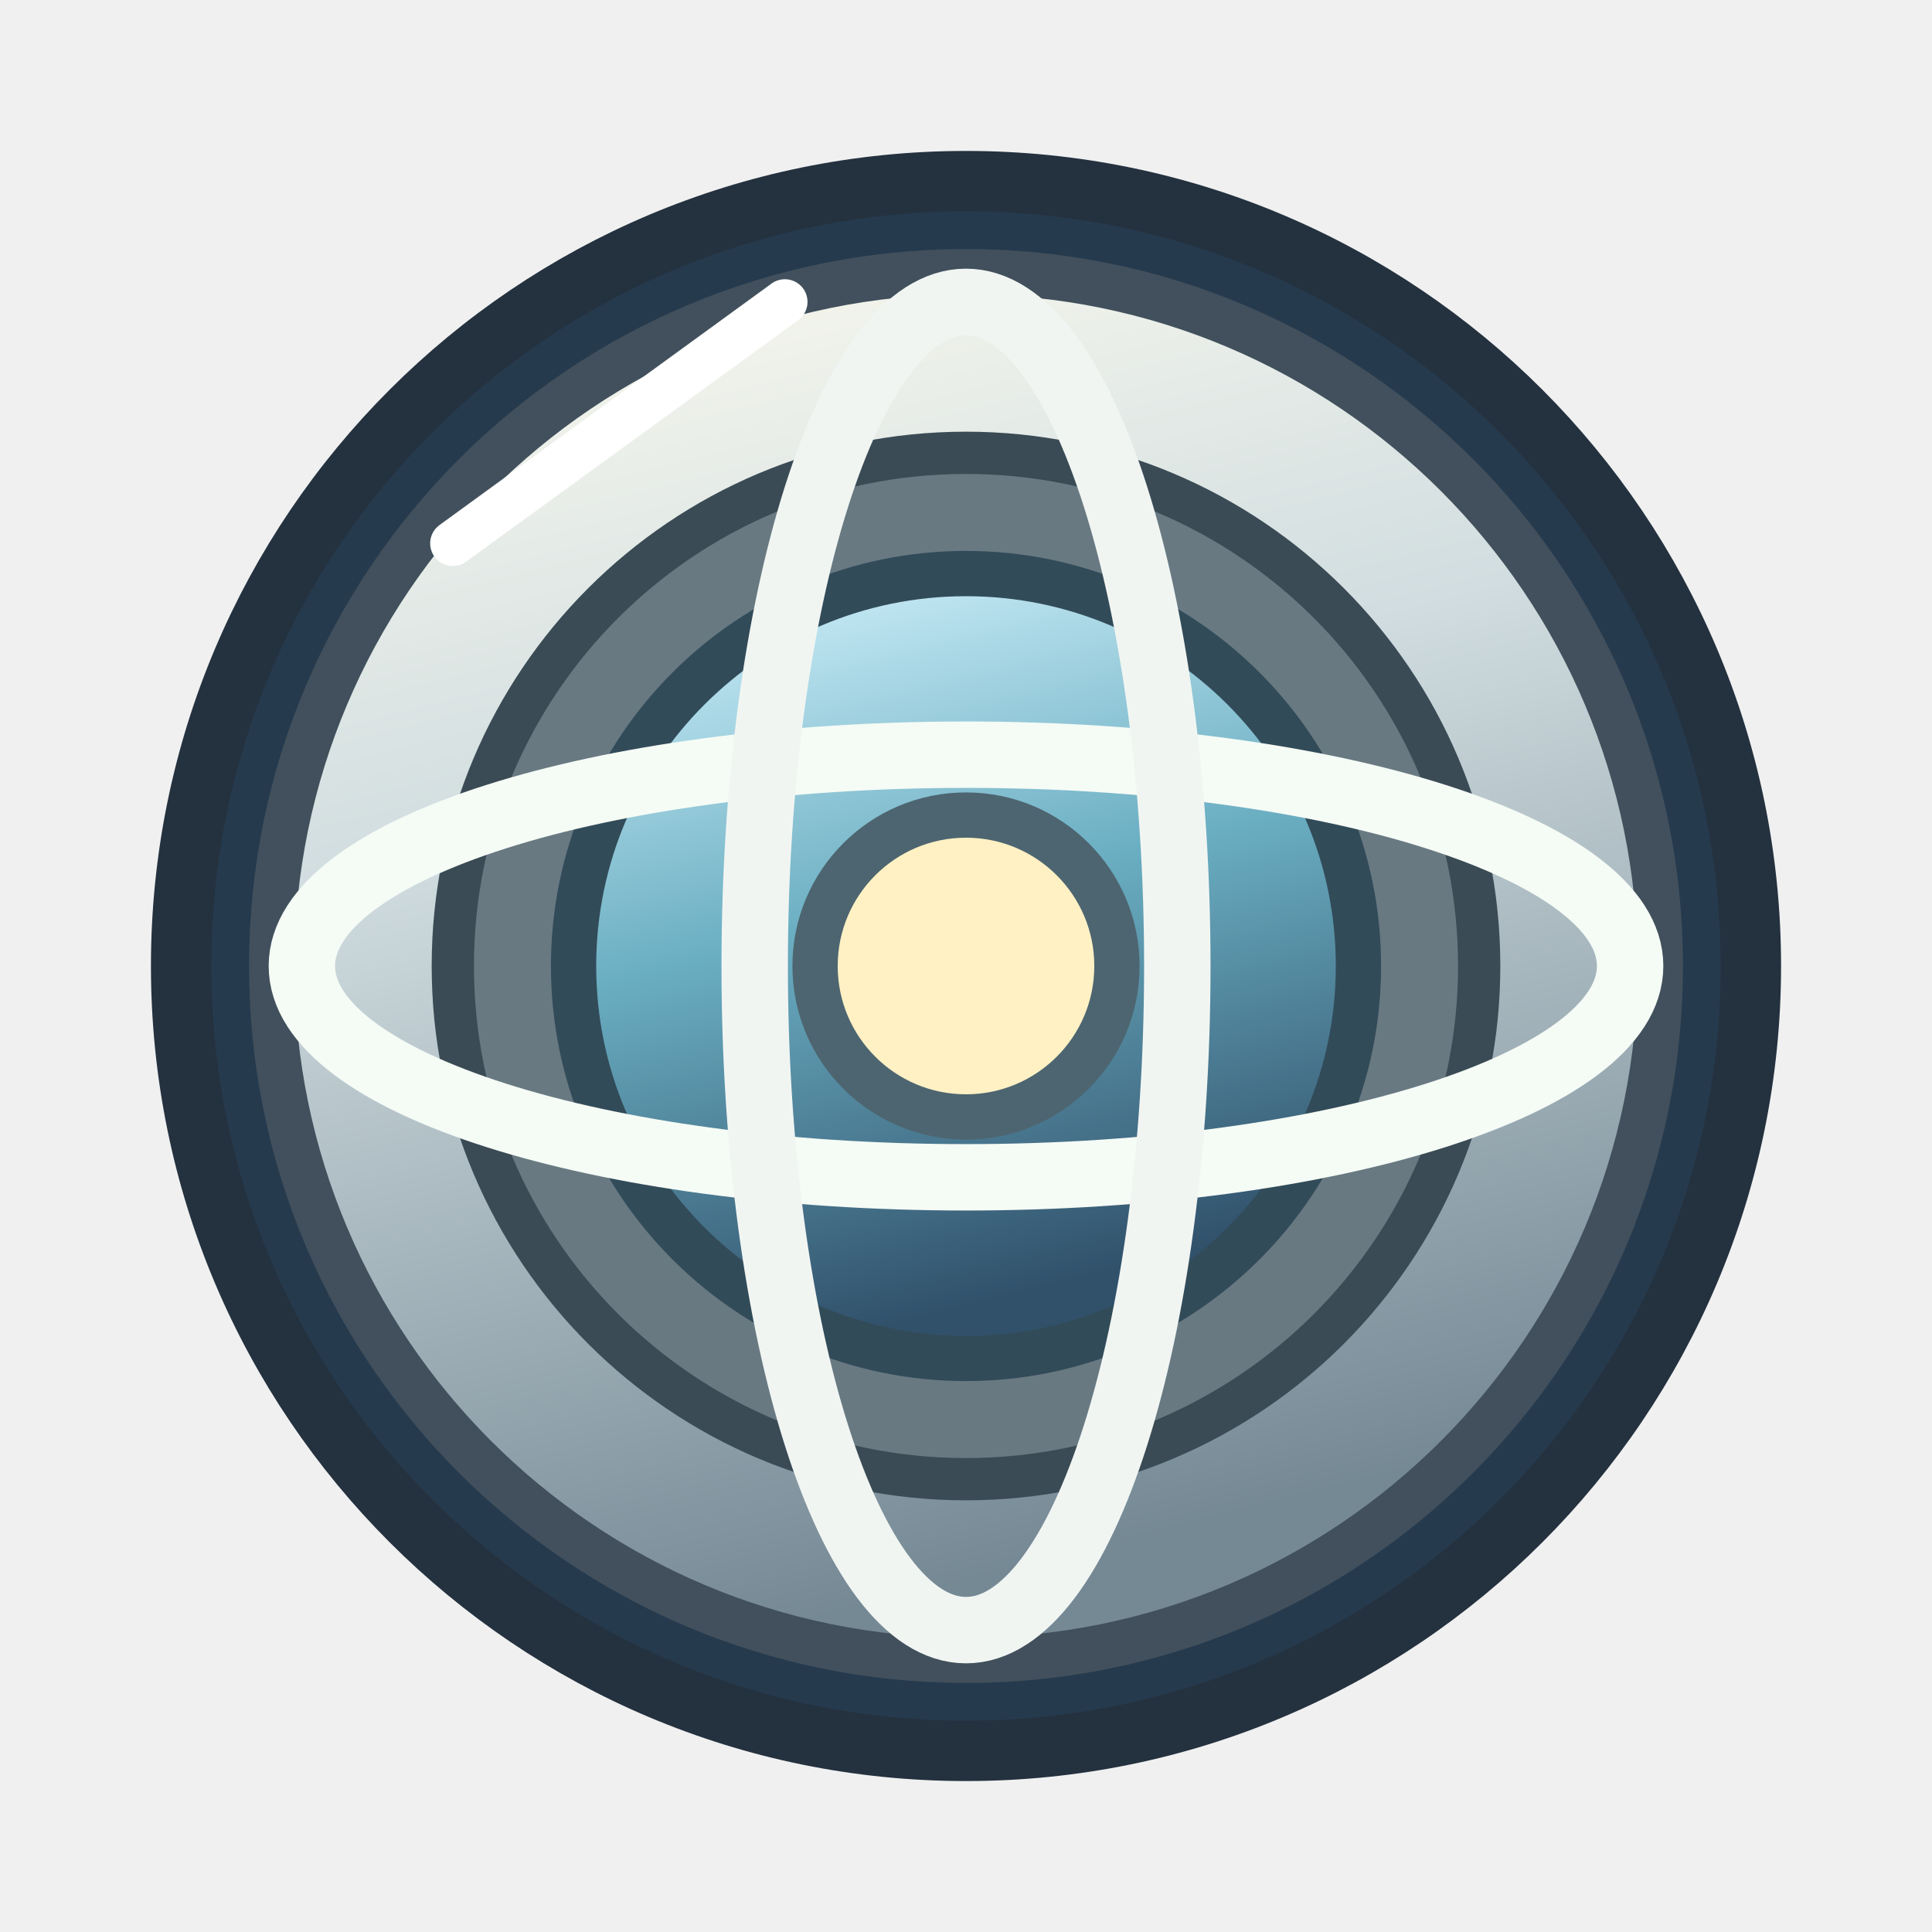
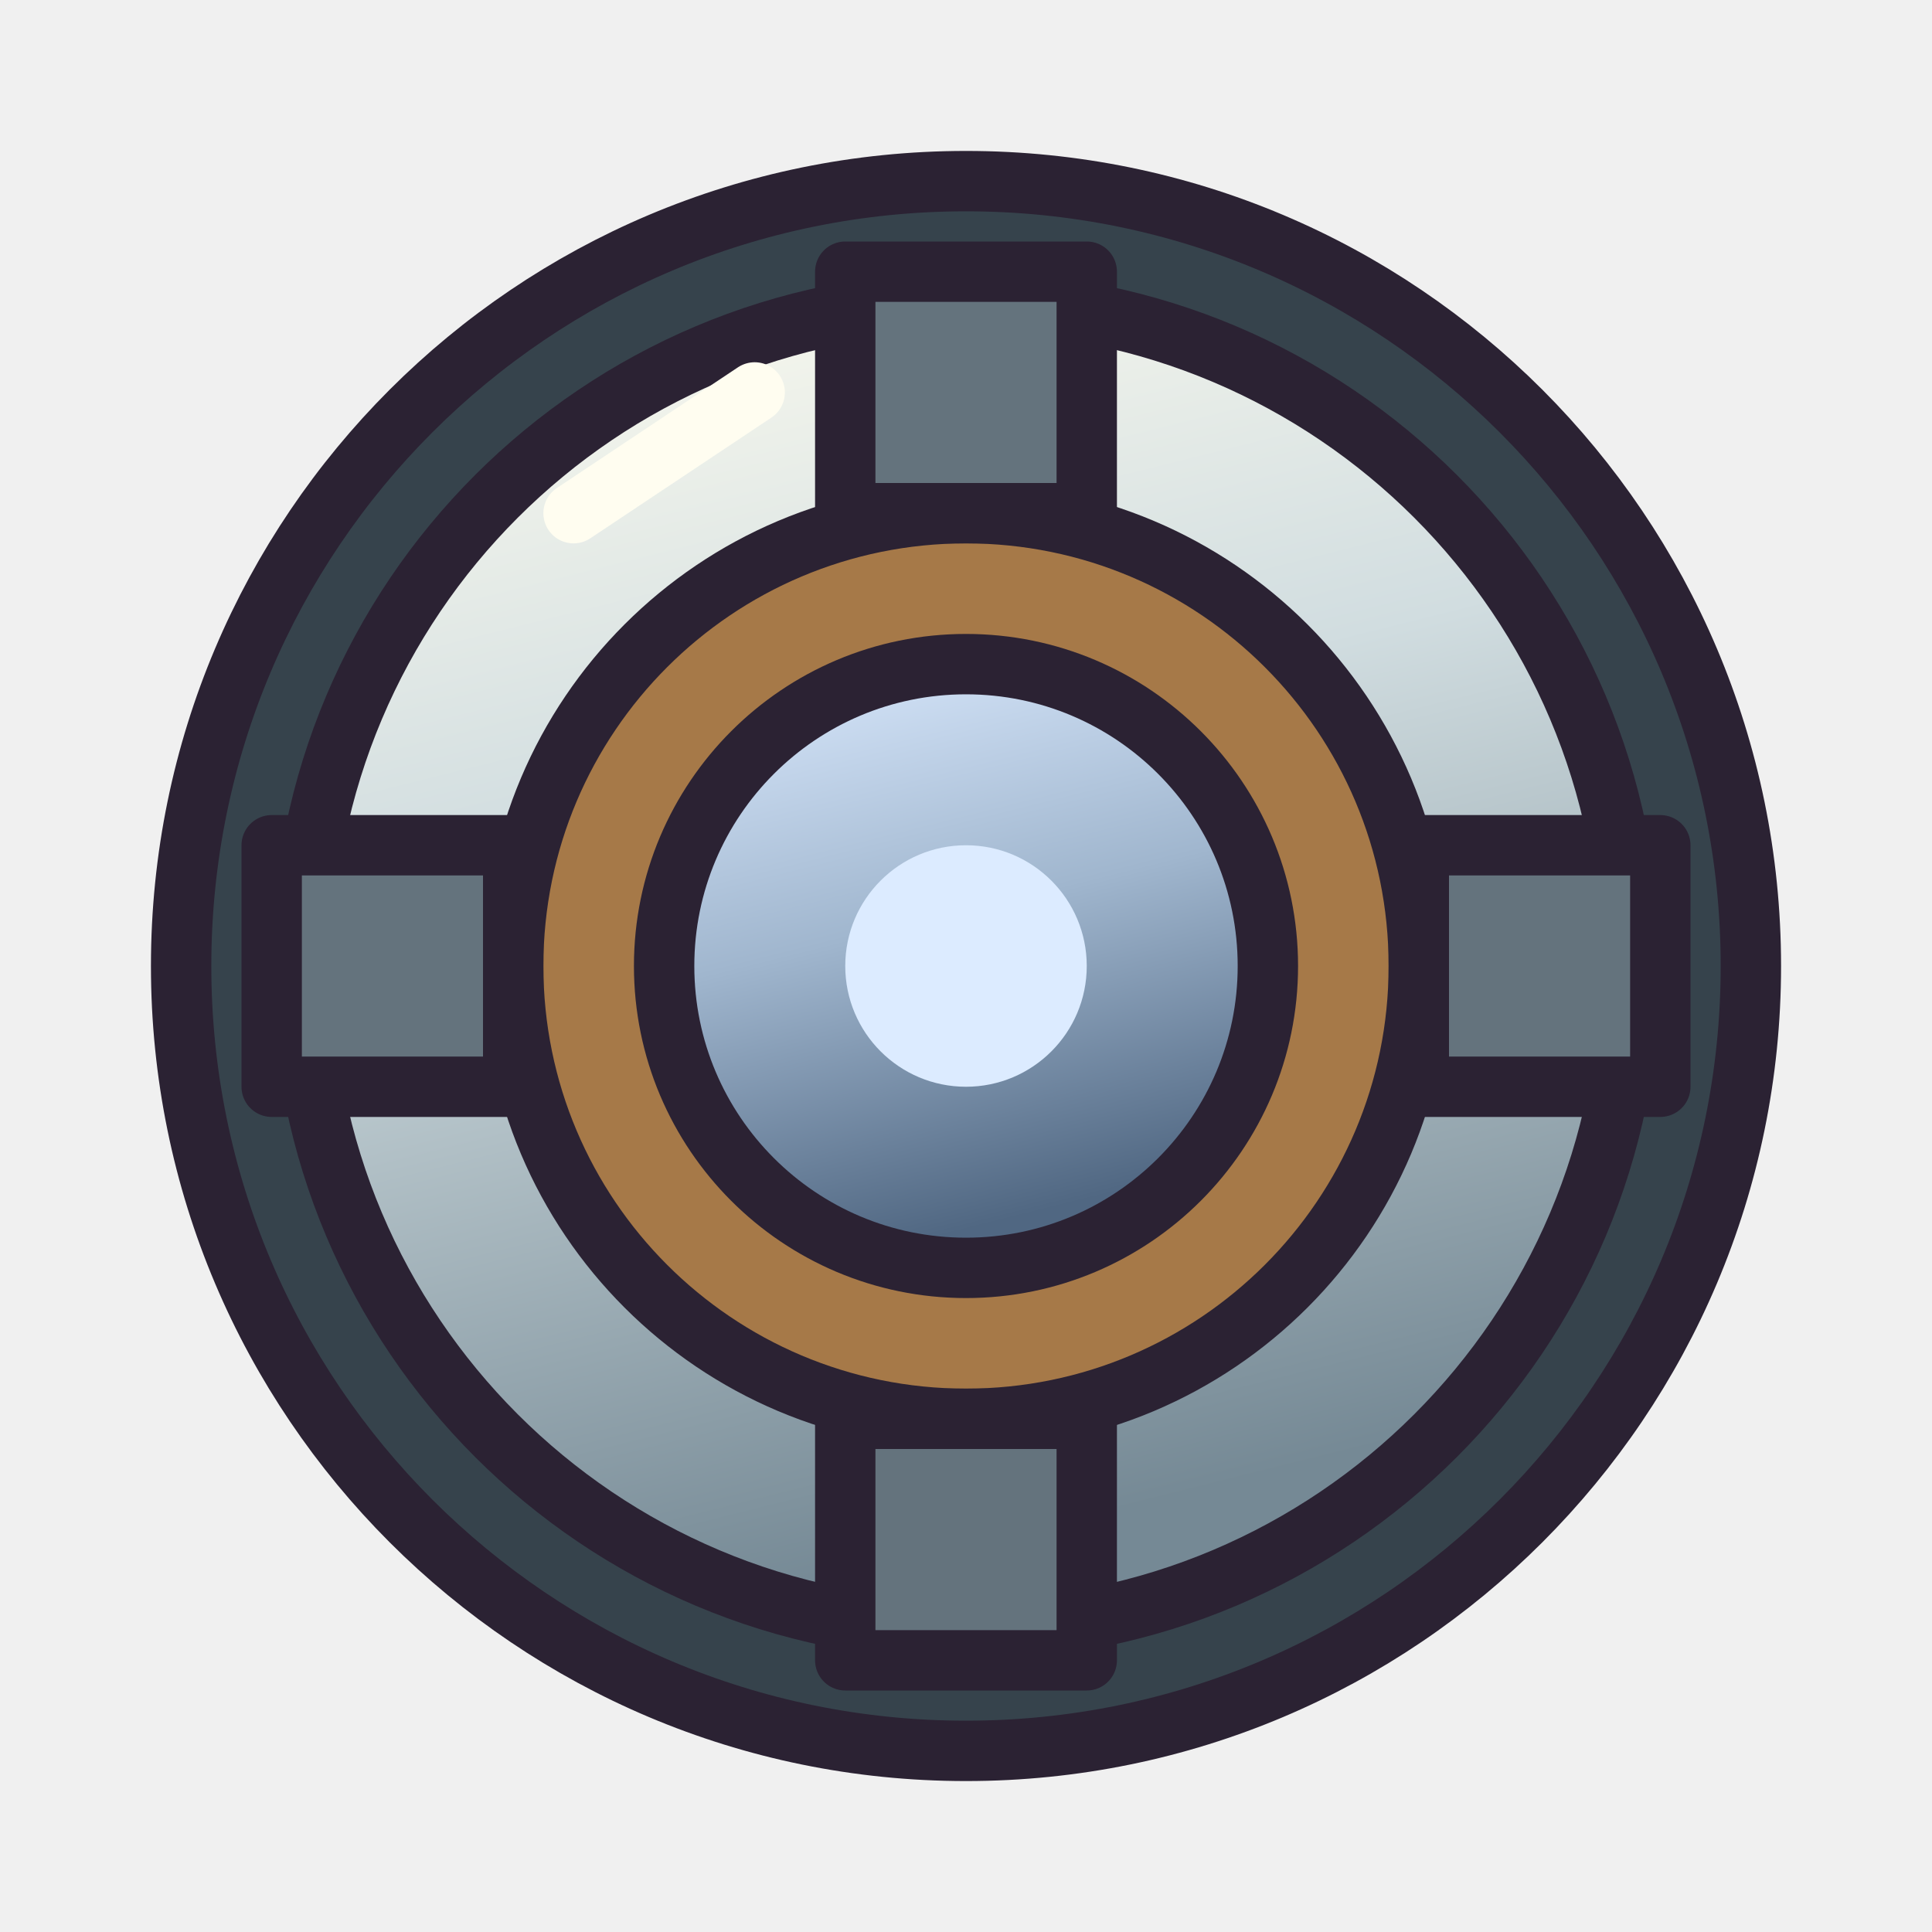
<svg xmlns="http://www.w3.org/2000/svg" width="64" height="64" viewBox="0 0 64 64">
  <defs>
    <linearGradient id="silver" x1="0" y1="0" x2=".25" y2="1">
      <stop stop-color="#fffdf0" />
      <stop offset=".42" stop-color="#d1dde0" />
      <stop offset="1" stop-color="#758995" />
    </linearGradient>
    <linearGradient id="core" x1="0" y1="0" x2=".25" y2="1">
-       <stop stop-color="#d9f6ff" />
-       <stop offset=".5" stop-color="#6aaec2" />
-       <stop offset="1" stop-color="#31516b" />
+       <stop stop-color="#dcebff" />
+       <stop offset=".5" stop-color="#a0b6ce" />
+       <stop offset="1" stop-color="#506782" />
    </linearGradient>
  </defs>
-   <circle cx="32" cy="32" r="26" fill="#263a4e" stroke="#24313f" stroke-width="2" />
-   <circle cx="32" cy="32" r="23" fill="url(#silver)" stroke="#41505c" stroke-width="1.5" />
-   <circle cx="32" cy="32" r="17" fill="#687982" stroke="#3a4b55" stroke-width="1.4" />
-   <circle cx="32" cy="32" r="13" fill="url(#core)" stroke="#324b59" stroke-width="1.5" />
-   <ellipse cx="32" cy="32" rx="22" ry="7" fill="none" stroke="#f5fbf5" stroke-width="2.2" />
-   <ellipse cx="32" cy="32" rx="7" ry="22" fill="none" stroke="#f1f5f2" stroke-width="2.2" />
-   <circle cx="32" cy="32" r="5" fill="#fff1c4" stroke="#4d6570" stroke-width="1.5" />
-   <path d="M15 18 26 10" stroke="#ffffff" stroke-width="1.5" stroke-linecap="round" />
+   <circle cx="32" cy="32" r="26" fill="#36434c" stroke="#2b2233" stroke-width="2" />
+   <circle cx="32" cy="32" r="22" fill="url(#silver)" stroke="#2b2233" stroke-width="2" />
+   <circle cx="32" cy="32" r="15" fill="#a67948" stroke="#2b2233" stroke-width="2" />
+   <circle cx="32" cy="32" r="10" fill="url(#core)" stroke="#2b2233" stroke-width="2" />
+   <path d="M28 9h8v8h-8ZM47 28h8v8h-8ZM28 47h8v8h-8ZM9 28h8v8H9Z" fill="#64737d" stroke="#2b2233" stroke-width="2" stroke-linejoin="round" />
+   <path d="M19 17 25 13" stroke="#fffdf0" stroke-width="2" stroke-linecap="round" />
+   <circle cx="32" cy="32" r="4" fill="#dcebff" />
</svg>
